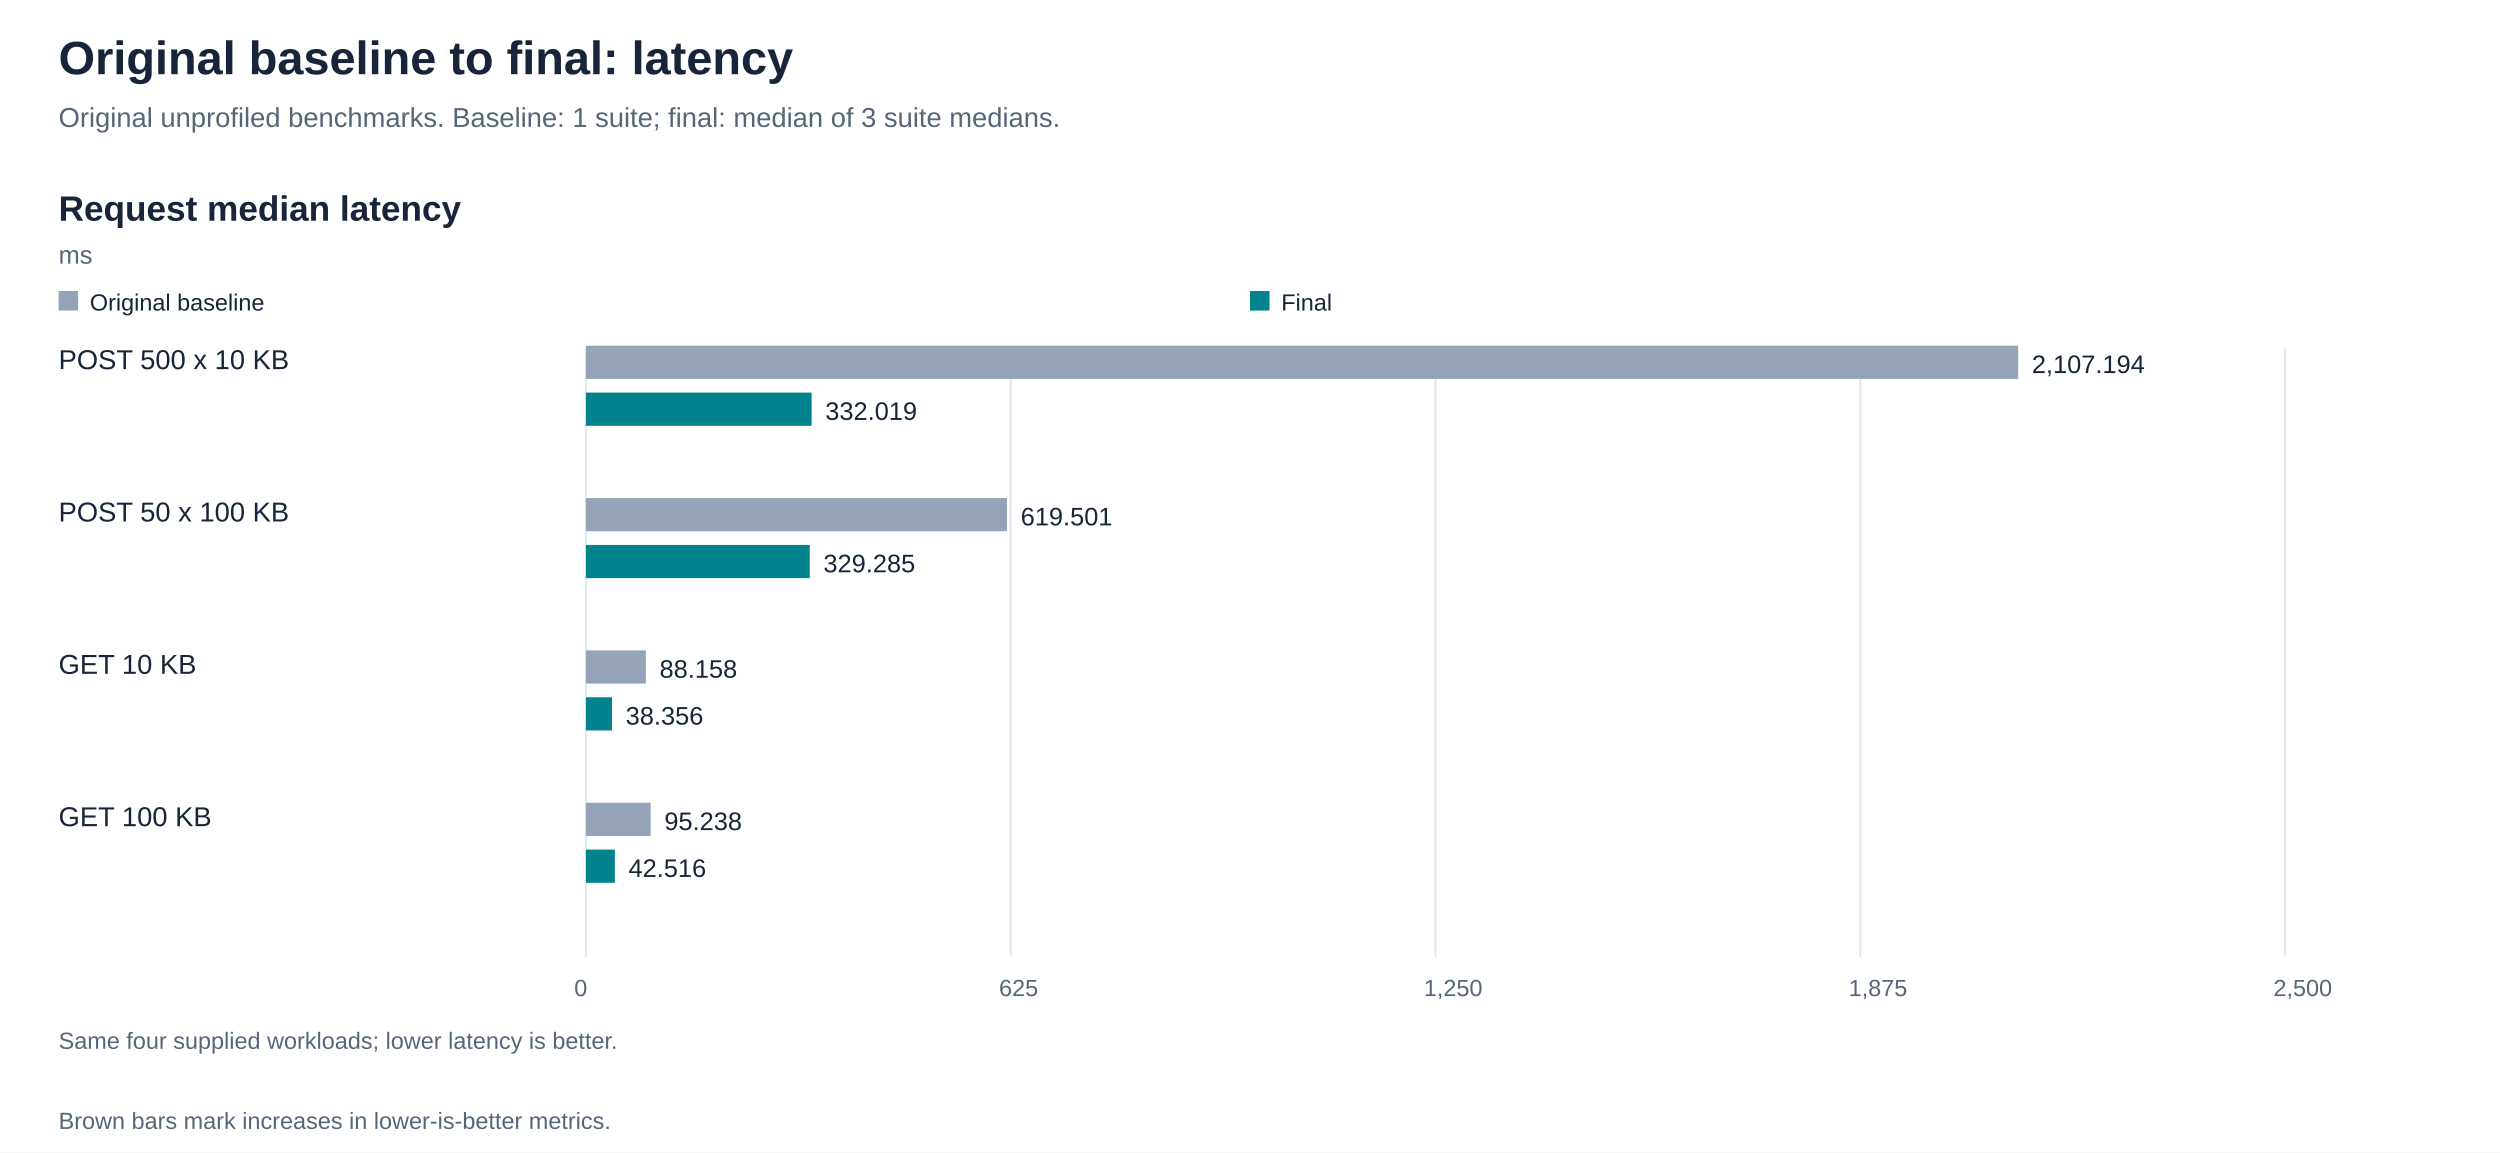
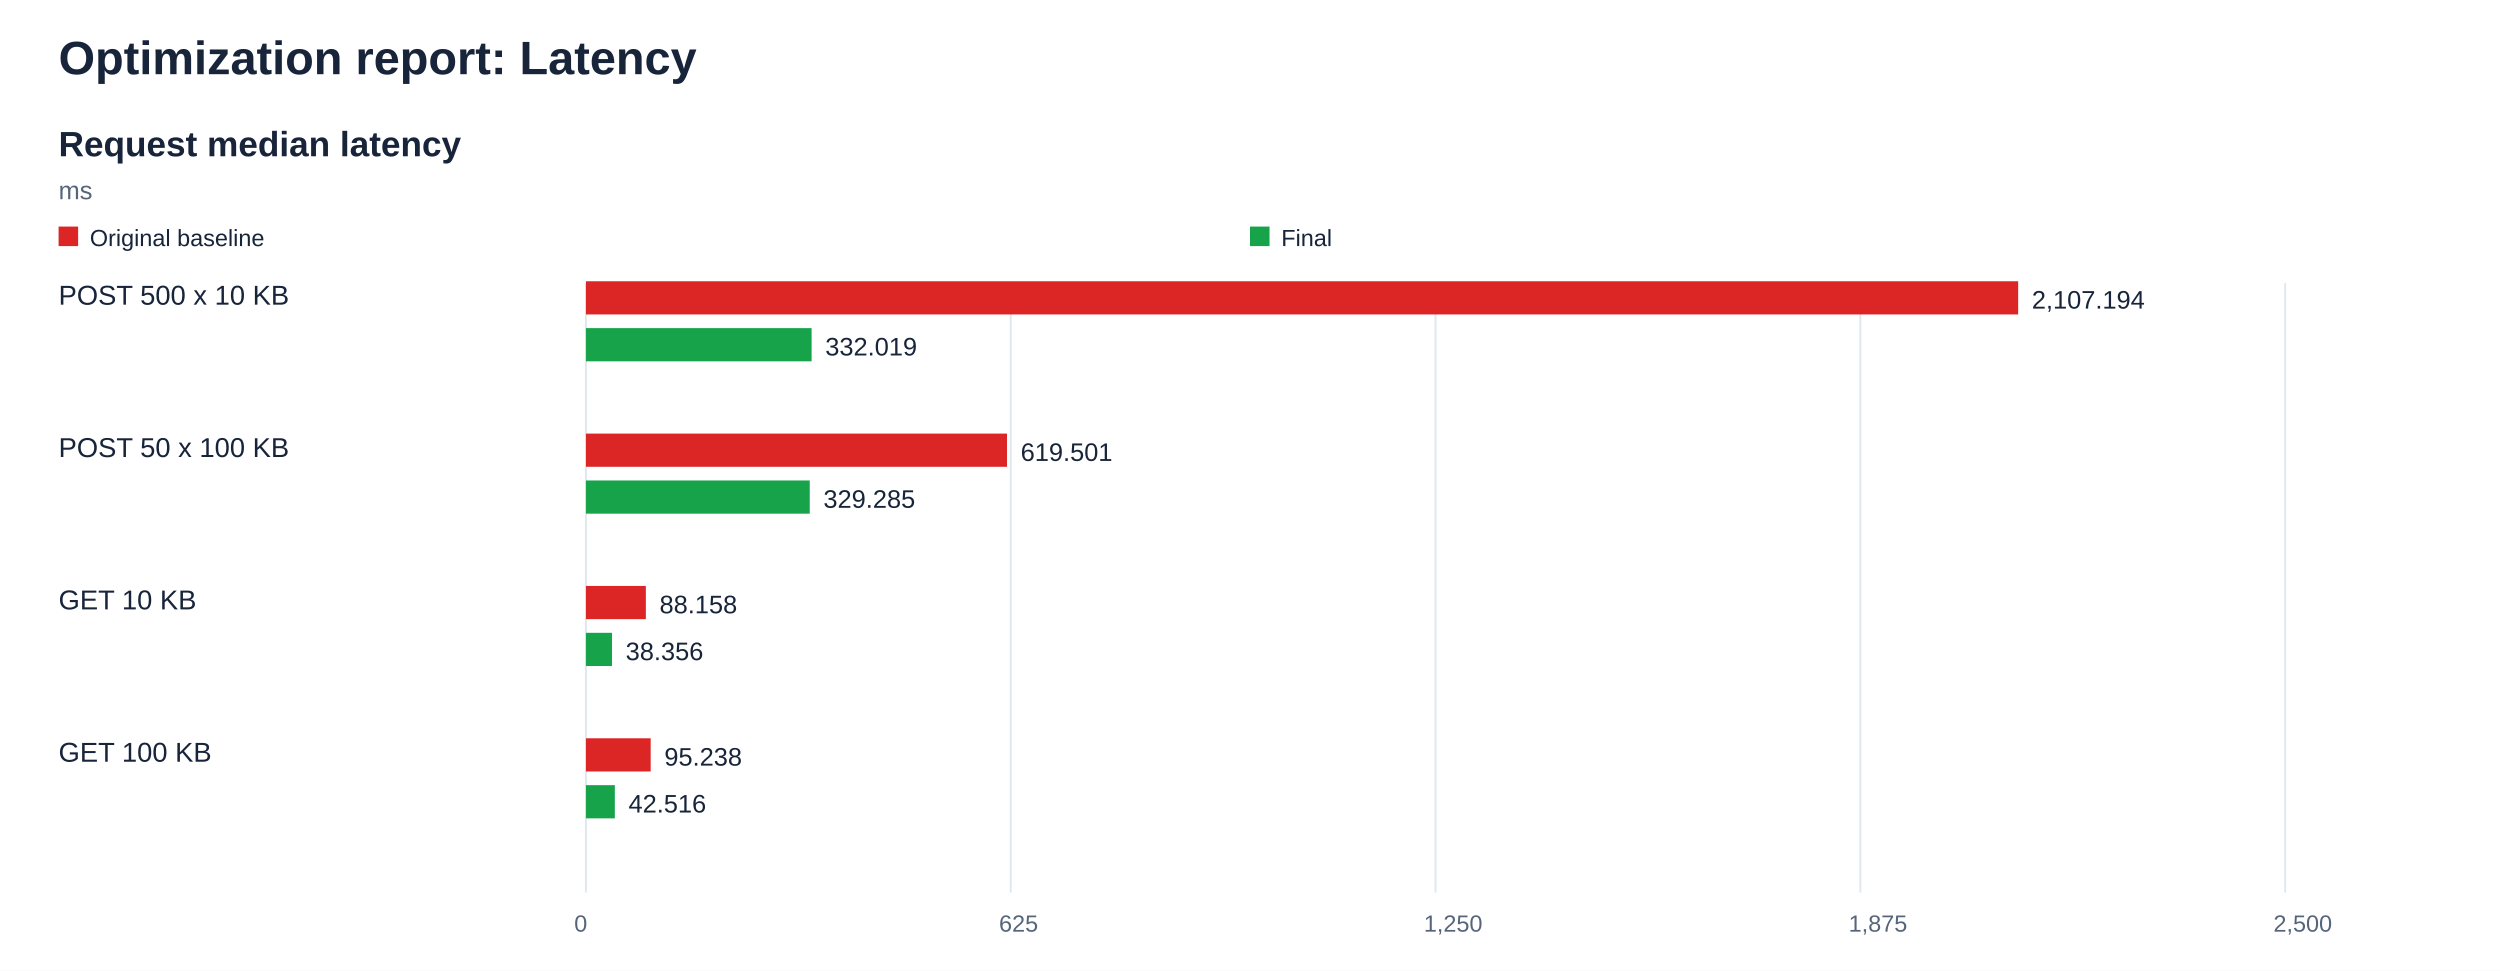
- <svg xmlns="http://www.w3.org/2000/svg" width="1280" height="590" viewBox="0 0 1280 590" role="img">
-   <rect x="0" y="0" width="1280" height="590" fill="white" />
-   <text x="30" y="38" font-family="Arial, sans-serif" font-size="24" fill="#17243a" font-weight="700">Original baseline to final: latency</text>
-   <text x="30" y="65" font-family="Arial, sans-serif" font-size="14" fill="#56657a" font-weight="400">Original unprofiled benchmarks. Baseline: 1 suite; final: median of 3 suite medians.</text>
-   <text x="30" y="113" font-family="Arial, sans-serif" font-size="18" fill="#17243a" font-weight="700">Request median latency</text>
-   <text x="30" y="135" font-family="Arial, sans-serif" font-size="13" fill="#56657a" font-weight="400">ms</text>
-   <rect x="30" y="149" width="10" height="10" fill="#94a3b8" />
-   <text x="46" y="159" font-family="Arial, sans-serif" font-size="12" fill="#17243a" font-weight="400">Original baseline</text>
-   <rect x="640" y="149" width="10" height="10" fill="#00838d" />
-   <text x="656" y="159" font-family="Arial, sans-serif" font-size="12" fill="#17243a" font-weight="400">Final</text>
-   <line x1="300" y1="178" x2="300" y2="490" stroke="#e1e7ef" />
-   <text x="294" y="510" font-family="Arial, sans-serif" font-size="12" fill="#56657a" font-weight="400">0</text>
-   <line x1="517.5" y1="178" x2="517.5" y2="490" stroke="#e1e7ef" />
-   <text x="511.5" y="510" font-family="Arial, sans-serif" font-size="12" fill="#56657a" font-weight="400">625</text>
-   <line x1="735" y1="178" x2="735" y2="490" stroke="#e1e7ef" />
-   <text x="729" y="510" font-family="Arial, sans-serif" font-size="12" fill="#56657a" font-weight="400">1,250</text>
-   <line x1="952.5" y1="178" x2="952.5" y2="490" stroke="#e1e7ef" />
-   <text x="946.5" y="510" font-family="Arial, sans-serif" font-size="12" fill="#56657a" font-weight="400">1,875</text>
-   <line x1="1170" y1="178" x2="1170" y2="490" stroke="#e1e7ef" />
-   <text x="1164" y="510" font-family="Arial, sans-serif" font-size="12" fill="#56657a" font-weight="400">2,500</text>
-   <text x="30" y="189" font-family="Arial, sans-serif" font-size="14" fill="#17243a" font-weight="400">POST 500 x 10 KB</text>
-   <rect x="300" y="177" width="733.304" height="17" fill="#94a3b8" />
-   <text x="1040.3" y="191" font-family="Arial, sans-serif" font-size="13" fill="#17243a" font-weight="400">2,107.194</text>
-   <rect x="300" y="201" width="115.543" height="17" fill="#00838d" />
-   <text x="422.543" y="215" font-family="Arial, sans-serif" font-size="13" fill="#17243a" font-weight="400">332.019</text>
-   <text x="30" y="267" font-family="Arial, sans-serif" font-size="14" fill="#17243a" font-weight="400">POST 50 x 100 KB</text>
-   <rect x="300" y="255" width="215.586" height="17" fill="#94a3b8" />
-   <text x="522.586" y="269" font-family="Arial, sans-serif" font-size="13" fill="#17243a" font-weight="400">619.501</text>
-   <rect x="300" y="279" width="114.591" height="17" fill="#00838d" />
-   <text x="421.591" y="293" font-family="Arial, sans-serif" font-size="13" fill="#17243a" font-weight="400">329.285</text>
-   <text x="30" y="345" font-family="Arial, sans-serif" font-size="14" fill="#17243a" font-weight="400">GET 10 KB</text>
-   <rect x="300" y="333" width="30.679" height="17" fill="#94a3b8" />
-   <text x="337.679" y="347" font-family="Arial, sans-serif" font-size="13" fill="#17243a" font-weight="400">88.158</text>
-   <rect x="300" y="357" width="13.348" height="17" fill="#00838d" />
-   <text x="320.348" y="371" font-family="Arial, sans-serif" font-size="13" fill="#17243a" font-weight="400">38.356</text>
-   <text x="30" y="423" font-family="Arial, sans-serif" font-size="14" fill="#17243a" font-weight="400">GET 100 KB</text>
-   <rect x="300" y="411" width="33.143" height="17" fill="#94a3b8" />
-   <text x="340.143" y="425" font-family="Arial, sans-serif" font-size="13" fill="#17243a" font-weight="400">95.238</text>
-   <rect x="300" y="435" width="14.796" height="17" fill="#00838d" />
-   <text x="321.796" y="449" font-family="Arial, sans-serif" font-size="13" fill="#17243a" font-weight="400">42.516</text>
-   <text x="30" y="537" font-family="Arial, sans-serif" font-size="12" fill="#56657a" font-weight="400">Same four supplied workloads; lower latency is better.</text>
-   <text x="30" y="578" font-family="Arial, sans-serif" font-size="12" fill="#56657a" font-weight="400">Brown bars mark increases in lower-is-better metrics.</text>
+ <svg xmlns="http://www.w3.org/2000/svg" width="1280" height="497" viewBox="0 0 1280 497" role="img">
+   <rect x="0" y="0" width="1280" height="497" fill="white" />
+   <text x="30" y="38" font-family="Arial, sans-serif" font-size="24" fill="#17243a" font-weight="700">Optimization report: Latency</text>
+   <text x="30" y="80" font-family="Arial, sans-serif" font-size="18" fill="#17243a" font-weight="700">Request median latency</text>
+   <text x="30" y="102" font-family="Arial, sans-serif" font-size="13" fill="#56657a" font-weight="400">ms</text>
+   <rect x="30" y="116" width="10" height="10" fill="#dc2626" />
+   <text x="46" y="126" font-family="Arial, sans-serif" font-size="12" fill="#17243a" font-weight="400">Original baseline</text>
+   <rect x="640" y="116" width="10" height="10" fill="#16a34a" />
+   <text x="656" y="126" font-family="Arial, sans-serif" font-size="12" fill="#17243a" font-weight="400">Final</text>
+   <line x1="300" y1="145" x2="300" y2="457" stroke="#e1e7ef" />
+   <text x="294" y="477" font-family="Arial, sans-serif" font-size="12" fill="#56657a" font-weight="400">0</text>
+   <line x1="517.5" y1="145" x2="517.5" y2="457" stroke="#e1e7ef" />
+   <text x="511.5" y="477" font-family="Arial, sans-serif" font-size="12" fill="#56657a" font-weight="400">625</text>
+   <line x1="735" y1="145" x2="735" y2="457" stroke="#e1e7ef" />
+   <text x="729" y="477" font-family="Arial, sans-serif" font-size="12" fill="#56657a" font-weight="400">1,250</text>
+   <line x1="952.5" y1="145" x2="952.5" y2="457" stroke="#e1e7ef" />
+   <text x="946.5" y="477" font-family="Arial, sans-serif" font-size="12" fill="#56657a" font-weight="400">1,875</text>
+   <line x1="1170" y1="145" x2="1170" y2="457" stroke="#e1e7ef" />
+   <text x="1164" y="477" font-family="Arial, sans-serif" font-size="12" fill="#56657a" font-weight="400">2,500</text>
+   <text x="30" y="156" font-family="Arial, sans-serif" font-size="14" fill="#17243a" font-weight="400">POST 500 x 10 KB</text>
+   <rect x="300" y="144" width="733.304" height="17" fill="#dc2626" />
+   <text x="1040.3" y="158" font-family="Arial, sans-serif" font-size="13" fill="#17243a" font-weight="400">2,107.194</text>
+   <rect x="300" y="168" width="115.543" height="17" fill="#16a34a" />
+   <text x="422.543" y="182" font-family="Arial, sans-serif" font-size="13" fill="#17243a" font-weight="400">332.019</text>
+   <text x="30" y="234" font-family="Arial, sans-serif" font-size="14" fill="#17243a" font-weight="400">POST 50 x 100 KB</text>
+   <rect x="300" y="222" width="215.586" height="17" fill="#dc2626" />
+   <text x="522.586" y="236" font-family="Arial, sans-serif" font-size="13" fill="#17243a" font-weight="400">619.501</text>
+   <rect x="300" y="246" width="114.591" height="17" fill="#16a34a" />
+   <text x="421.591" y="260" font-family="Arial, sans-serif" font-size="13" fill="#17243a" font-weight="400">329.285</text>
+   <text x="30" y="312" font-family="Arial, sans-serif" font-size="14" fill="#17243a" font-weight="400">GET 10 KB</text>
+   <rect x="300" y="300" width="30.679" height="17" fill="#dc2626" />
+   <text x="337.679" y="314" font-family="Arial, sans-serif" font-size="13" fill="#17243a" font-weight="400">88.158</text>
+   <rect x="300" y="324" width="13.348" height="17" fill="#16a34a" />
+   <text x="320.348" y="338" font-family="Arial, sans-serif" font-size="13" fill="#17243a" font-weight="400">38.356</text>
+   <text x="30" y="390" font-family="Arial, sans-serif" font-size="14" fill="#17243a" font-weight="400">GET 100 KB</text>
+   <rect x="300" y="378" width="33.143" height="17" fill="#dc2626" />
+   <text x="340.143" y="392" font-family="Arial, sans-serif" font-size="13" fill="#17243a" font-weight="400">95.238</text>
+   <rect x="300" y="402" width="14.796" height="17" fill="#16a34a" />
+   <text x="321.796" y="416" font-family="Arial, sans-serif" font-size="13" fill="#17243a" font-weight="400">42.516</text>
</svg>
